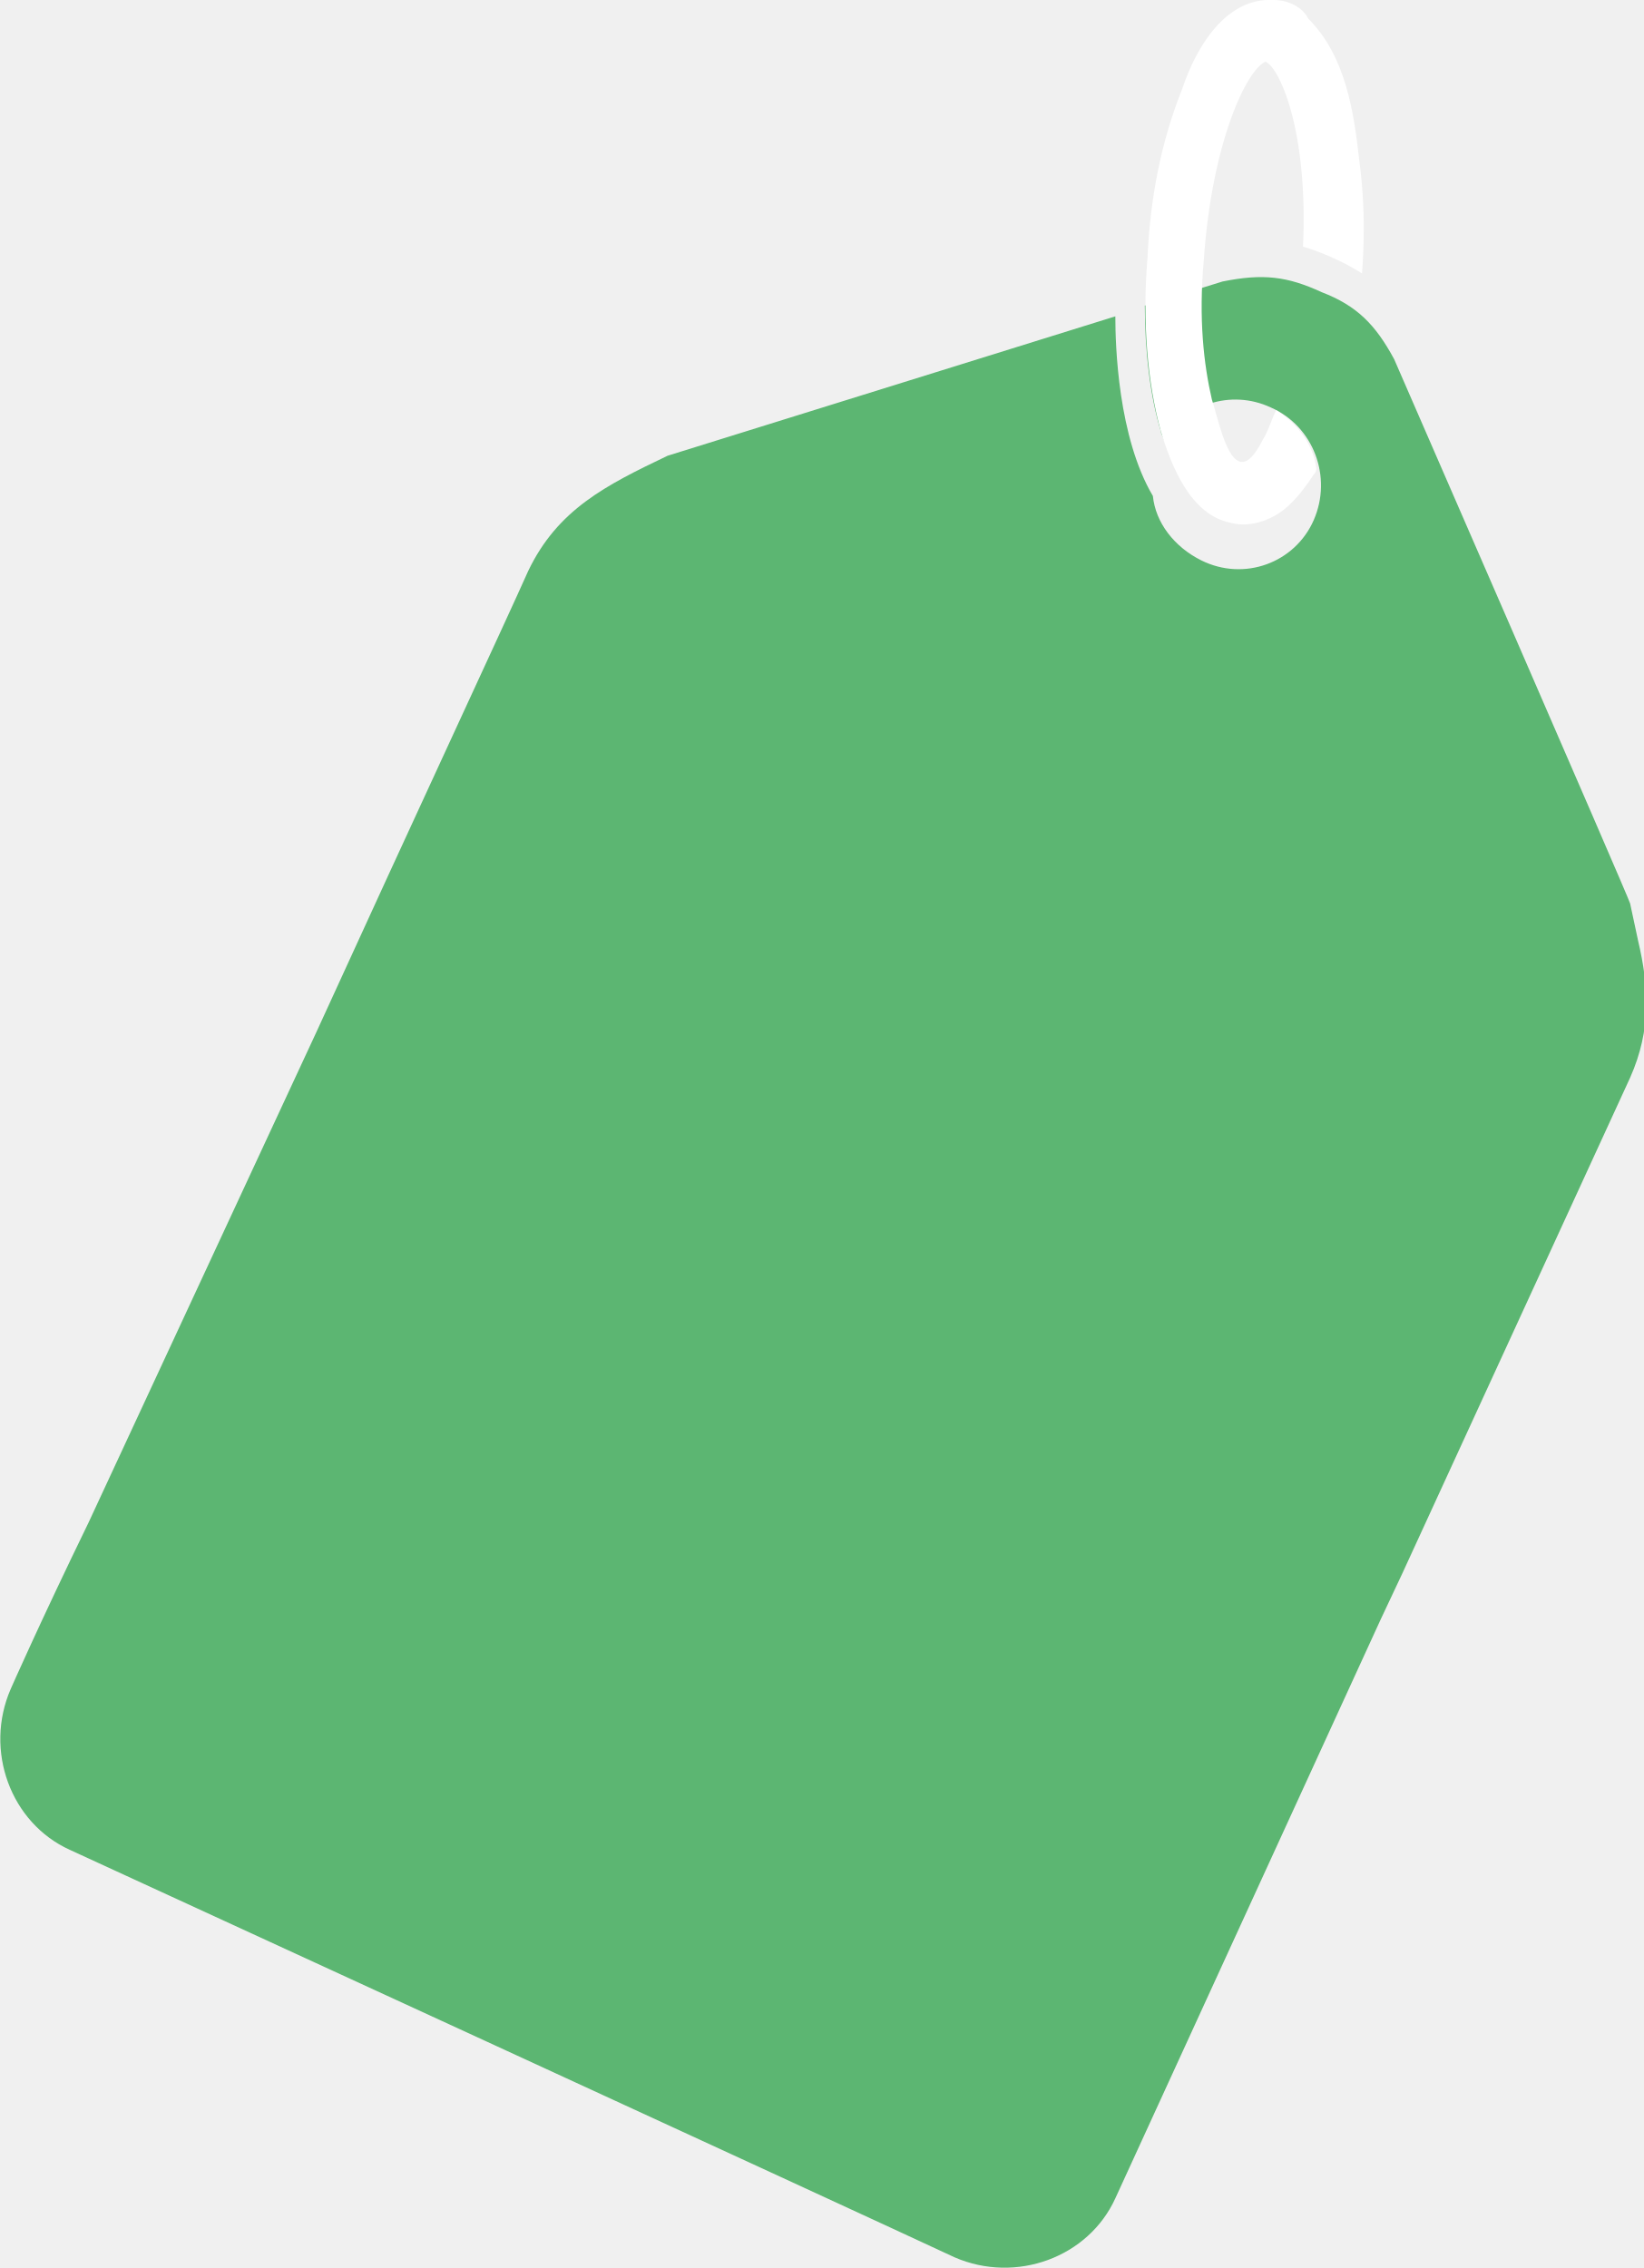
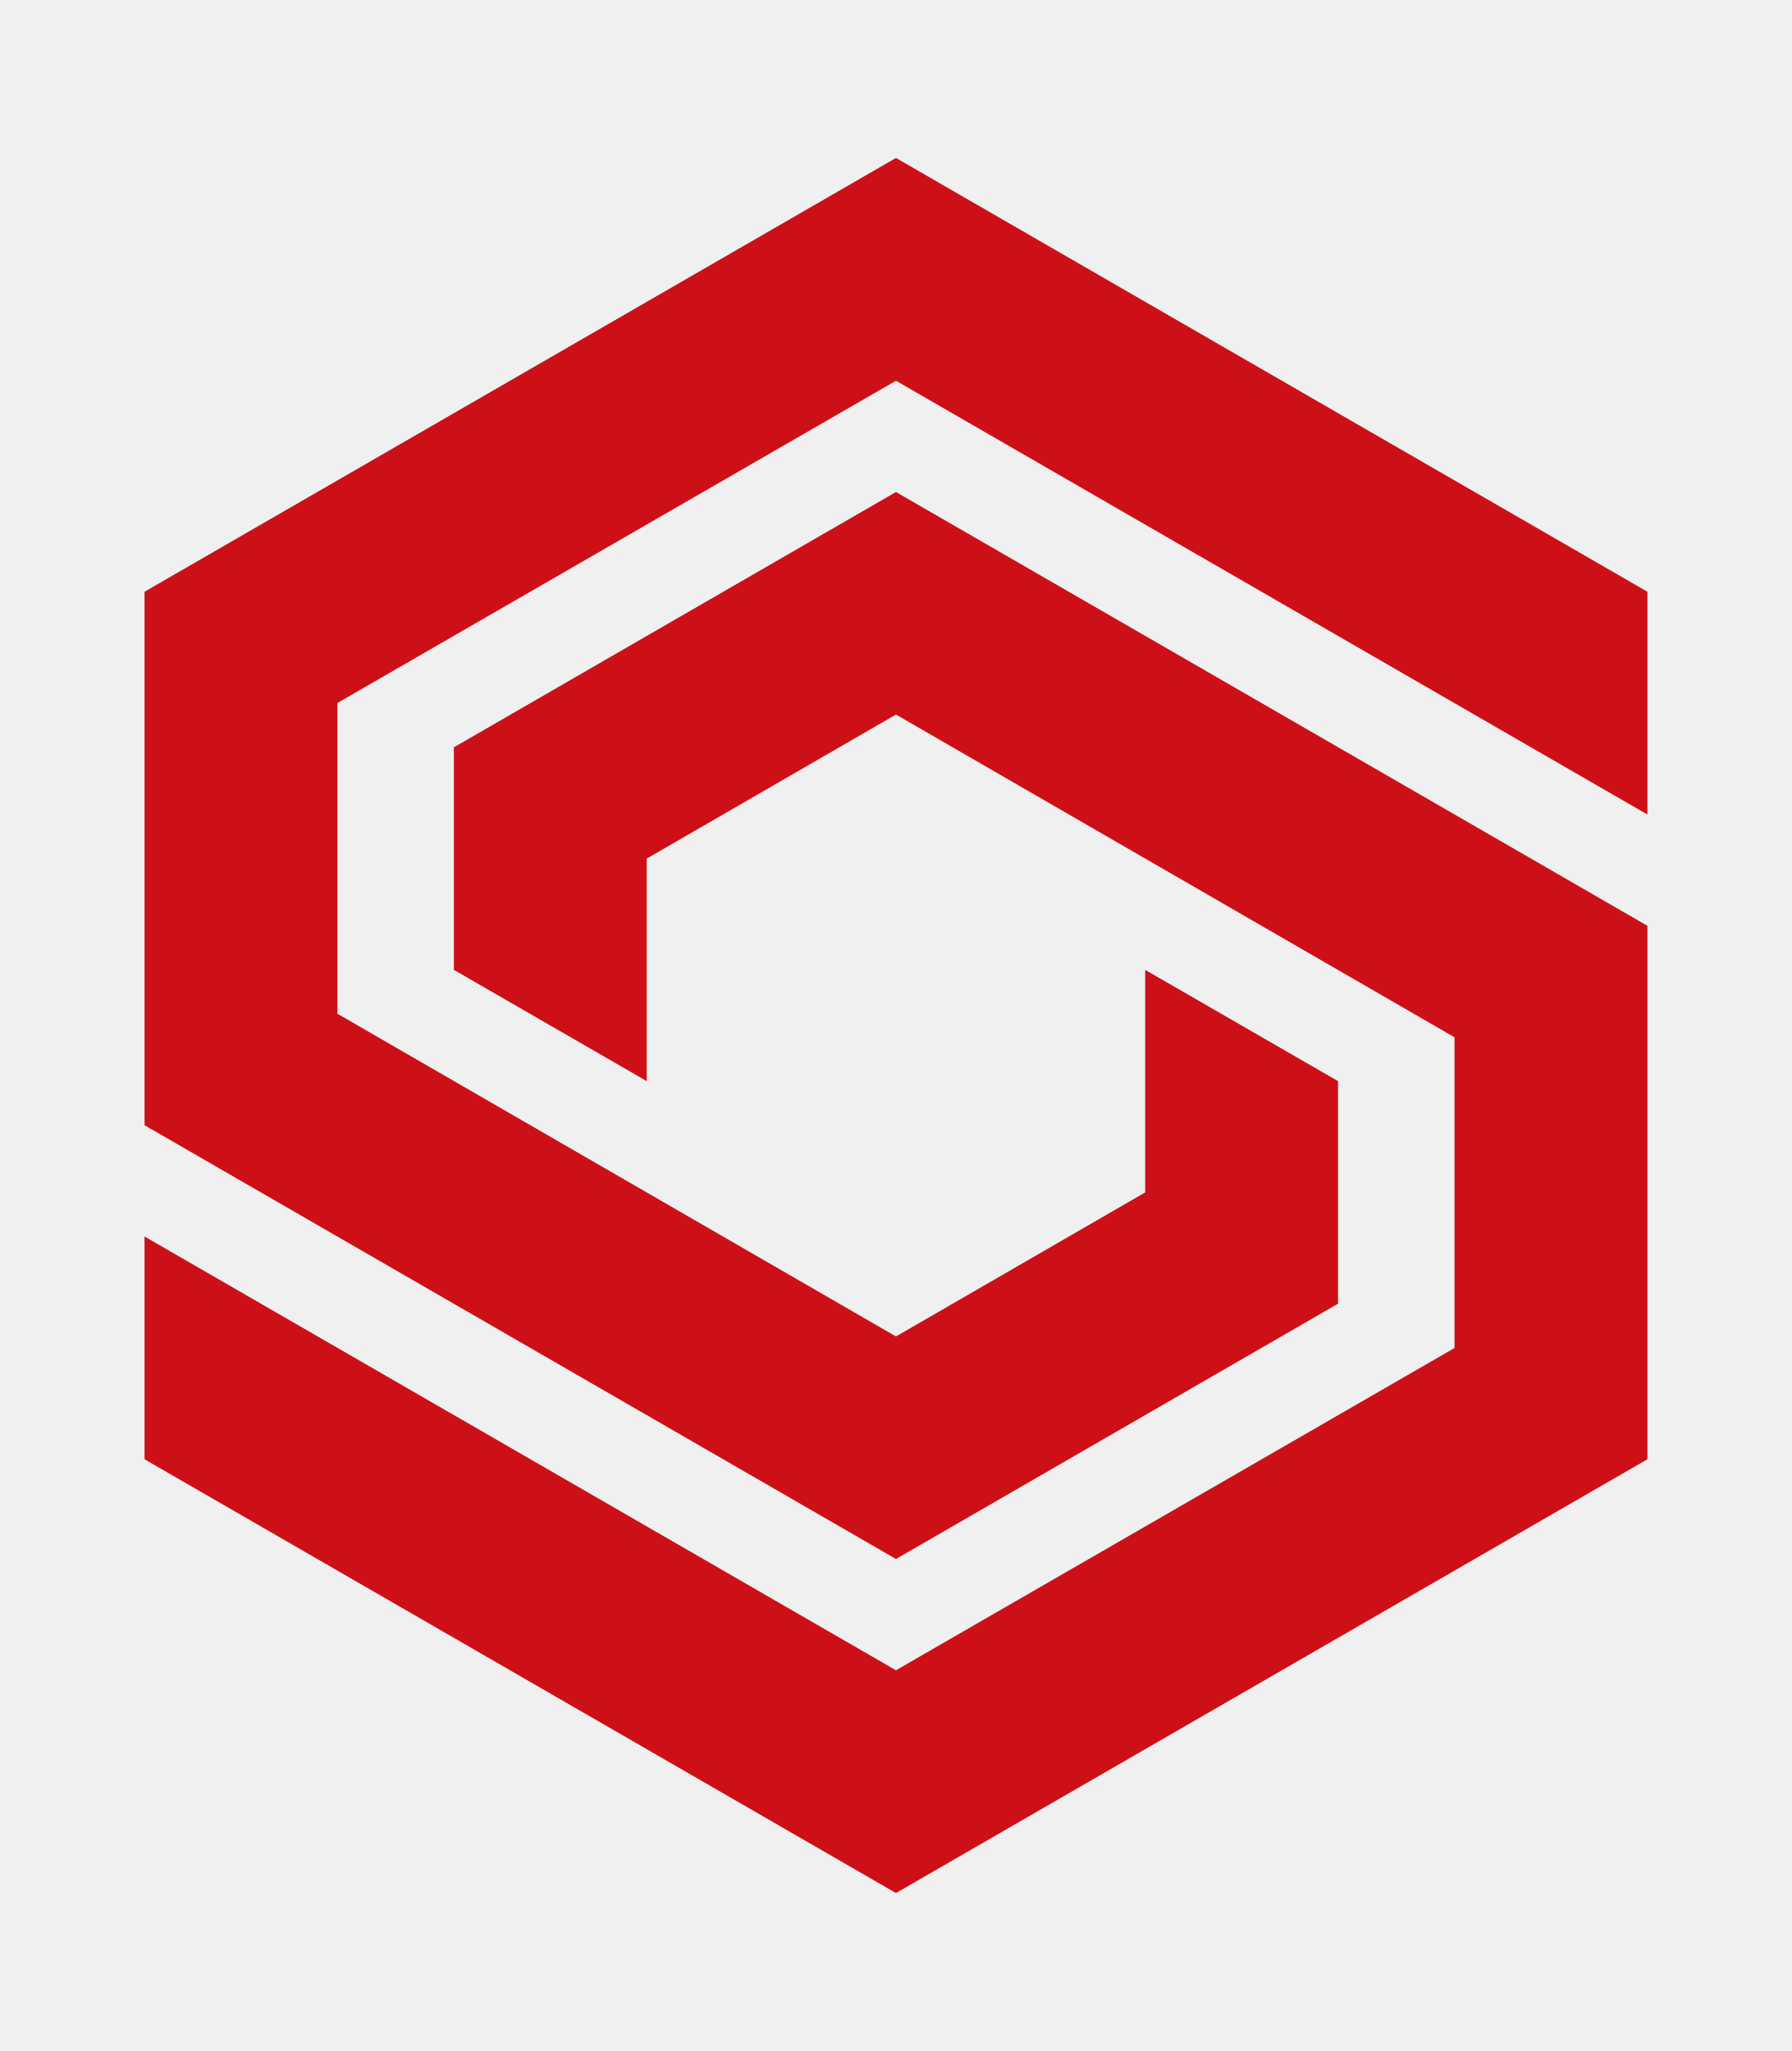
- <svg xmlns="http://www.w3.org/2000/svg" version="1.1" id="Ebene_1" x="0px" y="0px" width="61.3" height="84.6" viewBox="0 0 61.3 84.6" enable-background="new 0 0 61.3 84.6" xml:space="preserve">
-   <style type="text/css">
- 	.st0{display:none;}
- 	.st1{display:inline;fill:#5CB672;}
- 	.st2{display:inline;fill:white;}
- 	.st3{fill:#5CB672;}
- 	.st4{fill:white;}
- </style>
-   <g>
-     <g class="st0">
-       <path class="st1" d="M7.4,113.2c1.6,0,2.9-0.6,3.8-1.9l2,2.1c-1.6,1.8-3.5,2.7-5.7,2.7c-2.2,0-4-0.7-5.4-2.1    C0.7,112.7,0,111,0,108.8c0-2.1,0.7-3.9,2.2-5.3c1.5-1.4,3.2-2.1,5.3-2.1c2.3,0,4.3,0.9,5.9,2.7l-2,2.3c-1-1.3-2.3-1.9-3.8-1.9    c-1.2,0-2.2,0.4-3.1,1.2c-0.9,0.8-1.3,1.8-1.3,3.2c0,1.3,0.4,2.4,1.2,3.2C5.3,112.8,6.3,113.2,7.4,113.2z" />
-       <path class="st1" d="M26.1,110.5c0,1.6-0.6,2.9-1.7,4c-1.1,1.1-2.5,1.6-4.2,1.6s-3.1-0.5-4.2-1.6c-1.1-1.1-1.7-2.4-1.7-4    c0-1.6,0.6-2.9,1.7-4c1.1-1.1,2.5-1.6,4.2-1.6s3.1,0.5,4.2,1.6C25.6,107.6,26.1,108.9,26.1,110.5z M17.6,110.5    c0,0.9,0.3,1.6,0.8,2.2c0.5,0.6,1.2,0.8,2,0.8s1.5-0.3,2-0.8c0.5-0.6,0.8-1.3,0.8-2.2c0-0.9-0.3-1.6-0.8-2.2    c-0.5-0.6-1.2-0.9-2-0.9s-1.5,0.3-2,0.9C17.8,108.9,17.6,109.6,17.6,110.5z" />
-       <path class="st1" d="M34.2,107.7c-0.9,0-1.6,0.3-2,1c-0.5,0.6-0.7,1.5-0.7,2.6v4.8h-3.1v-11h3.1v1.5c0.4-0.5,0.9-0.8,1.5-1.1    c0.6-0.3,1.2-0.5,1.8-0.5l0,2.9H34.2z" />
-       <path class="st1" d="M46.3,114.4c-1.2,1.2-2.7,1.8-4.4,1.8s-3.1-0.5-4.1-1.5c-1.1-1-1.6-2.4-1.6-4.1c0-1.7,0.6-3.1,1.7-4.1    c1.1-1,2.4-1.5,3.9-1.5c1.5,0,2.8,0.5,3.9,1.4c1.1,0.9,1.6,2.2,1.6,3.8v1.6h-8c0.1,0.6,0.4,1.1,0.9,1.5c0.5,0.4,1.1,0.6,1.8,0.6    c1.1,0,2-0.4,2.7-1.1L46.3,114.4z M43.4,107.9c-0.4-0.4-0.9-0.5-1.5-0.5c-0.6,0-1.2,0.2-1.7,0.6c-0.5,0.4-0.8,0.9-0.9,1.5h4.8    C44,108.8,43.8,108.3,43.4,107.9z" />
-       <path class="st2" d="M52.9,104.6c-0.3,0.3-0.5,0.6-0.5,1s0.2,0.7,0.6,1c0.4,0.2,1.2,0.5,2.6,0.9c1.4,0.3,2.4,0.8,3.2,1.5    c0.8,0.7,1.1,1.6,1.1,2.9c0,1.3-0.5,2.3-1.4,3.1c-1,0.8-2.2,1.2-3.8,1.2c-2.3,0-4.3-0.8-6.1-2.5l1.9-2.3c1.5,1.3,3,2,4.3,2    c0.6,0,1-0.1,1.4-0.4c0.3-0.3,0.5-0.6,0.5-1c0-0.4-0.2-0.8-0.5-1c-0.4-0.3-1.1-0.5-2.1-0.8c-1.7-0.4-2.9-0.9-3.7-1.5    c-0.8-0.6-1.2-1.6-1.2-3c0-1.4,0.5-2.4,1.5-3.1c1-0.7,2.2-1.1,3.7-1.1c1,0,1.9,0.2,2.9,0.5c1,0.3,1.8,0.8,2.5,1.4l-1.6,2.3    c-1.2-0.9-2.5-1.4-3.8-1.4C53.6,104.2,53.2,104.3,52.9,104.6z" />
-       <path class="st2" d="M65.4,110.1v5.9h-3.1v-15.2h3.1v5.4c0.9-0.9,2-1.4,3.1-1.4s2.1,0.4,2.9,1.2c0.8,0.8,1.2,1.9,1.2,3.3v6.7h-3.1    v-6c0-1.7-0.6-2.5-1.9-2.5c-0.6,0-1.1,0.2-1.6,0.7C65.6,108.6,65.4,109.2,65.4,110.1z" />
-       <path class="st2" d="M86.4,110.5c0,1.6-0.6,2.9-1.7,4c-1.1,1.1-2.5,1.6-4.2,1.6c-1.7,0-3.1-0.5-4.2-1.6c-1.1-1.1-1.7-2.4-1.7-4    c0-1.6,0.6-2.9,1.7-4c1.1-1.1,2.5-1.6,4.2-1.6c1.7,0,3.1,0.5,4.2,1.6C85.8,107.6,86.4,108.9,86.4,110.5z M77.8,110.5    c0,0.9,0.3,1.6,0.8,2.2c0.5,0.6,1.2,0.8,2,0.8s1.5-0.3,2-0.8c0.5-0.6,0.8-1.3,0.8-2.2c0-0.9-0.3-1.6-0.8-2.2    c-0.5-0.6-1.2-0.9-2-0.9s-1.5,0.3-2,0.9C78.1,108.9,77.8,109.6,77.8,110.5z" />
-       <path class="st2" d="M95.1,104.8c1.3,0,2.4,0.5,3.4,1.6c1,1.1,1.5,2.4,1.5,4c0,1.6-0.5,3-1.5,4.1c-1,1.1-2.2,1.6-3.5,1.6    c-1.3,0-2.4-0.5-3.2-1.6v5.4h-3.1v-15h3.1v1.2C92.7,105.3,93.8,104.8,95.1,104.8z M91.7,110.5c0,0.9,0.2,1.6,0.7,2.2    c0.5,0.6,1.1,0.8,1.8,0.8c0.7,0,1.3-0.3,1.9-0.8c0.5-0.6,0.8-1.3,0.8-2.2c0-0.9-0.3-1.6-0.8-2.2c-0.5-0.6-1.1-0.9-1.9-0.9    s-1.3,0.3-1.8,0.9C91.9,108.9,91.7,109.6,91.7,110.5z" />
-     </g>
-     <g>
-       <path id="Shake" class="st3" d="M60.8,33.7c0-0.1-8.8-20.3-8.8-20.3c-0.7-1.3-1.4-2-2.7-2.5c-1.3-0.6-2.2-0.7-3.7-0.4l-2.9,0.9    c0,1.7,0.2,3.4,0.6,4.7c0,0.1,0.1,0.2,0.1,0.3c0.8-1.3,2.5-1.9,4-1.2c1.6,0.7,2.3,2.6,1.6,4.2c-0.7,1.6-2.6,2.3-4.2,1.5    c-1-0.5-1.7-1.4-1.8-2.4c0,0,0,0,0,0c-1.3-2.2-1.4-5.6-1.4-6.7l-16.7,5.2c-2.3,1.1-4.1,2-5.2,4.3c-0.8,1.8-4.2,9.1-7.9,17.2    L3.3,56.8C1.5,60.5,0.4,63,0.4,63c-1,2.3,0,5,2.2,6c0,0,29.8,13.7,33,15.2c2.3,1,5,0,6-2.2l9.9-21.6l0.8-1.7l8.5-18.5    c0.8-1.8,0.7-3.4,0.3-5.1" />
-       <g>
-         <path class="st4" d="M47.5,0c-1.8-0.1-2.9,1.8-3.4,3.3c-0.8,2-1.2,4.1-1.3,6.3c-0.2,2.4,0,4.7,0.5,6.5c0.4,1.3,1.1,3.1,2.6,3.4     c0.7,0.2,1.5-0.1,2-0.5c0.5-0.4,0.9-1,1.1-1.3c0.1-0.1,0.1-0.2,0.1-0.2c-0.1-0.9-0.7-1.7-1.5-2.2c-0.2,0.4-0.3,0.8-0.5,1.1     c-0.1,0.2-0.5,1-0.9,0.8c-0.5-0.2-0.8-1.7-1-2.3c-0.3-1.3-0.5-3-0.3-5.2c0.3-4.4,1.6-7.1,2.3-7.4c0.5,0.2,1.6,2.5,1.4,6.9     c0,0,1.1,0.3,2.2,1c0-0.1,0.2-2-0.1-4.2c-0.2-1.8-0.5-3.9-1.9-5.3C48.6,0.3,48.1,0,47.5,0z" />
-       </g>
-     </g>
-   </g>
+ <svg xmlns="http://www.w3.org/2000/svg" id="Ebene_1" data-name="Ebene 1" viewBox="0 0 76 87">
+   <defs>
+     <style>.cls-1{fill:#cd1017;fill-rule:evenodd;}</style>
+   </defs>
+   <path class="cls-1" d="M48.57,50.58,38,56.69,14.31,43V29.82L38,16.15l31.87,18.4V25.1L38,6.7,6.13,25.1V47.73L38,66.13,56.75,55.3V45.86l-8.18-4.72v9.44ZM27.43,36.42,38,30.31,61.69,44V57.18L38,70.85,6.13,52.45V61.9L38,80.3,69.87,61.9V39.27L38,20.87,19.25,31.7v9.44l8.18,4.72V36.42Z" />
</svg>
